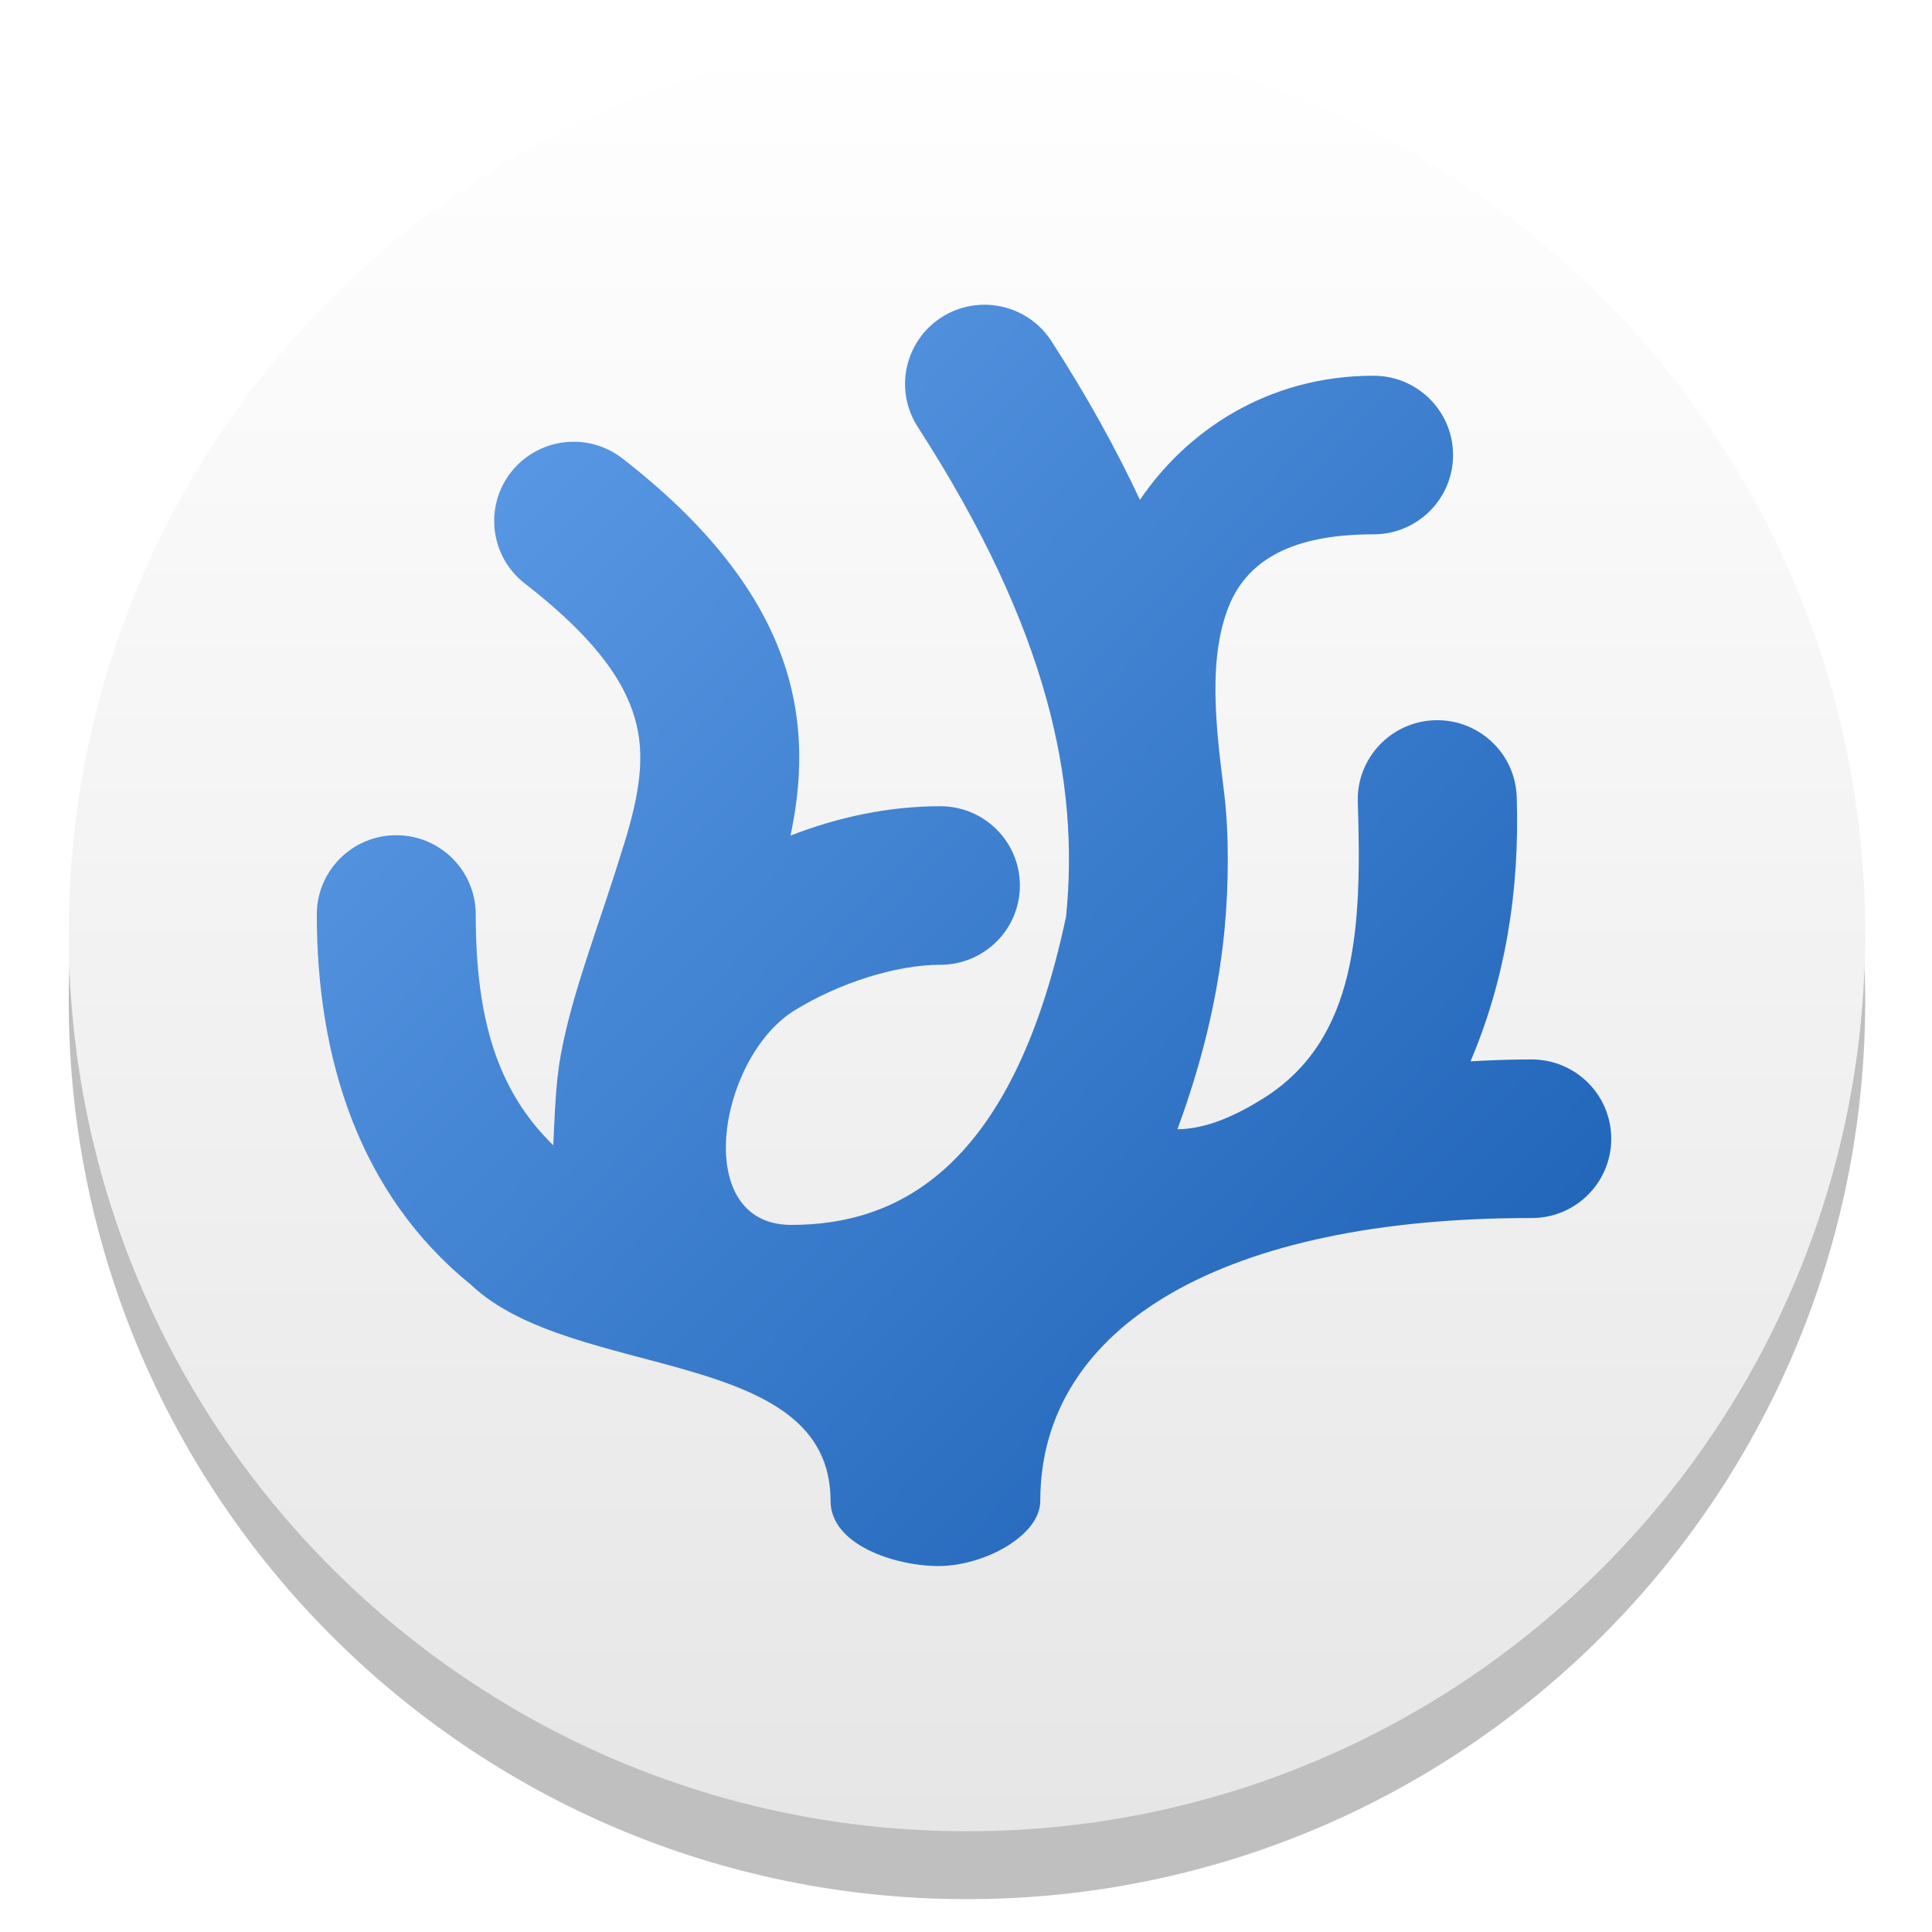
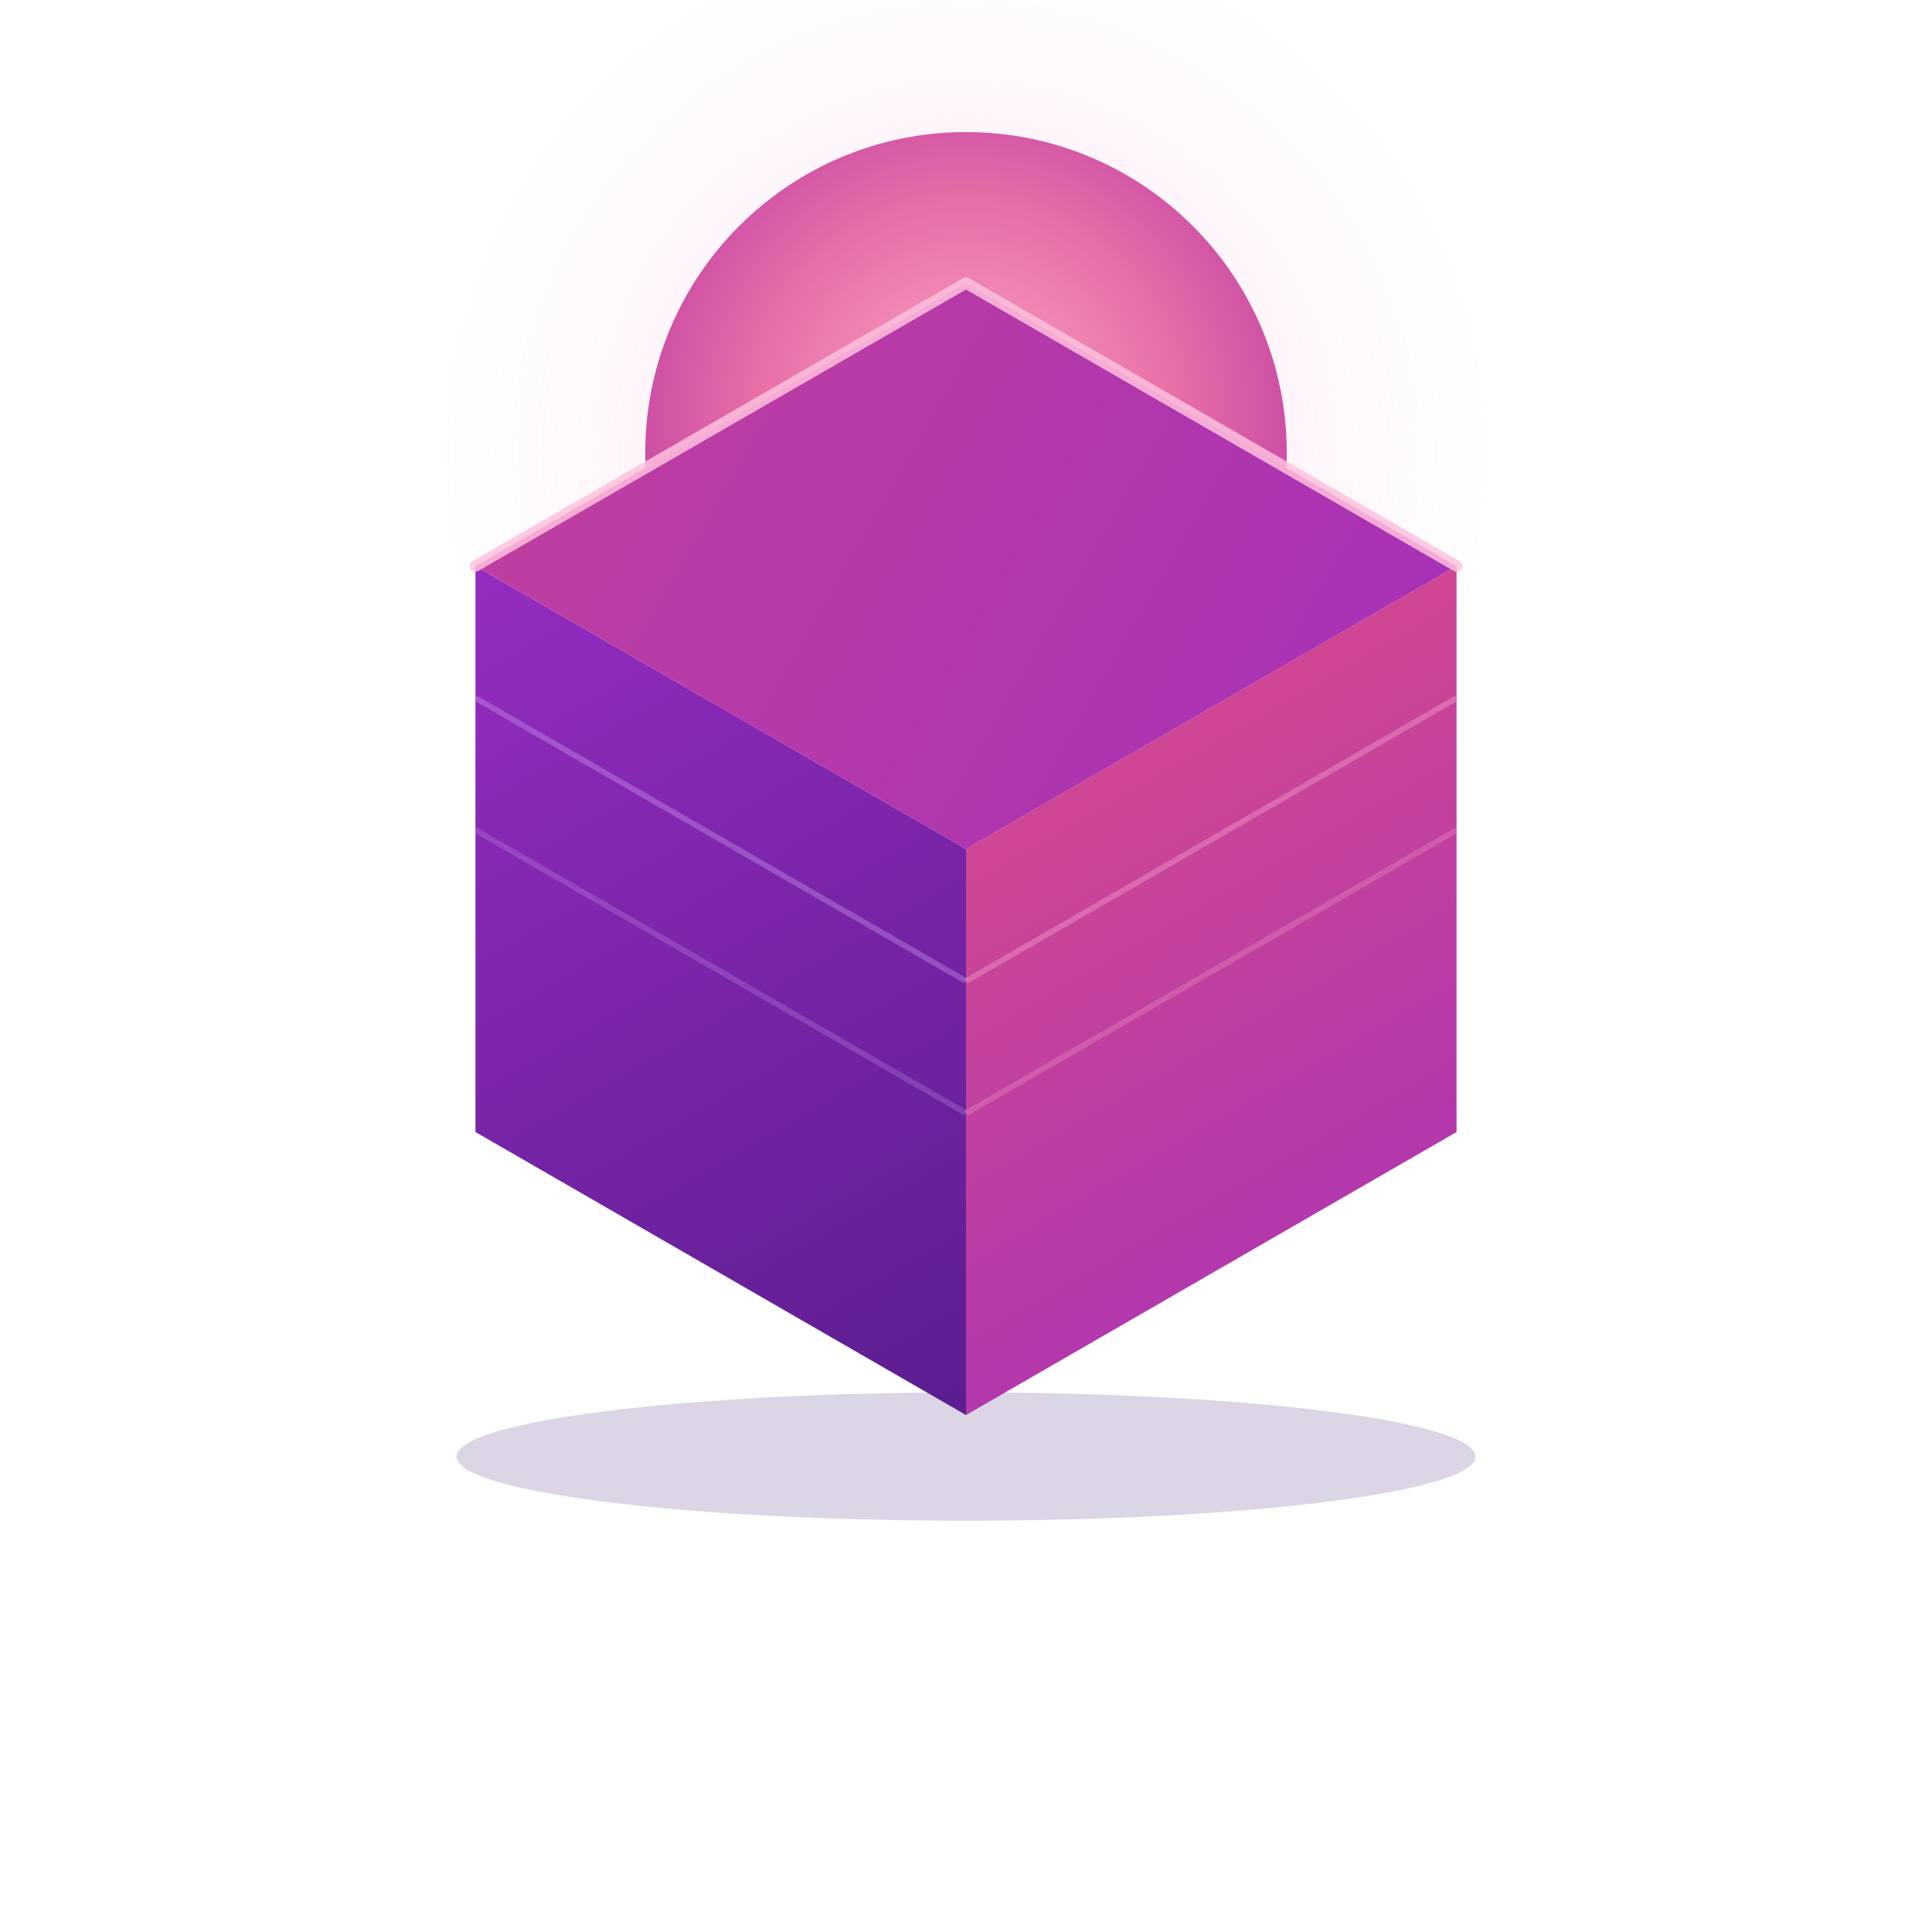
- <svg xmlns="http://www.w3.org/2000/svg" version="1.1" x="0" y="0" width="1024" height="1024" viewBox="0, 0, 100, 100">
+ <svg xmlns="http://www.w3.org/2000/svg" width="1024" height="1024" viewBox="0 0 1024 1024">
  <defs>
-     <linearGradient id="Gradient_1" gradientUnits="userSpaceOnUse" x1="-0.003" y1="1.302" x2="96.665" y2="94.573">
-       <stop offset="0" stop-color="#62A0EA" />
-       <stop offset="1" stop-color="#1A5FB4" />
+     <radialGradient id="sunGlow" gradientUnits="userSpaceOnUse" cx="512" cy="240" r="280">
+       <stop offset="0" stop-color="#F7B8D9" stop-opacity="0.35" />
+       <stop offset="1" stop-color="#F7B8D9" stop-opacity="0" />
+     </radialGradient>
+     <radialGradient id="sunGrad" gradientUnits="userSpaceOnUse" cx="512" cy="220" r="200">
+       <stop offset="0" stop-color="#F9A8CB" />
+       <stop offset="0.55" stop-color="#E86FA6" />
+       <stop offset="1" stop-color="#C13FA5" />
+     </radialGradient>
+     <linearGradient id="topGrad" x1="252" y1="150" x2="772" y2="450" gradientUnits="userSpaceOnUse">
+       <stop offset="0" stop-color="#C2409D" />
+       <stop offset="1" stop-color="#A430B9" />
    </linearGradient>
-     <linearGradient id="Gradient_2" gradientUnits="userSpaceOnUse" x1="55.473" y1="106.34" x2="55.473" y2="82.148" gradientTransform="matrix(3.983, 0, 0, 3.983, -219.133, -327.2)">
-       <stop offset="0" stop-color="#E6E6E6" />
-       <stop offset="1" stop-color="#FFFFFF" />
+     <linearGradient id="rightGrad" x1="512" y1="300" x2="772" y2="750" gradientUnits="userSpaceOnUse">
+       <stop offset="0" stop-color="#DE4E87" />
+       <stop offset="1" stop-color="#A430B9" />
+     </linearGradient>
+     <linearGradient id="leftGrad" x1="252" y1="300" x2="512" y2="750" gradientUnits="userSpaceOnUse">
+       <stop offset="0" stop-color="#952CC1" />
+       <stop offset="1" stop-color="#5B1D8F" />
+     </linearGradient>
+     <linearGradient id="wordGrad" x1="0" y1="850" x2="0" y2="940" gradientUnits="userSpaceOnUse">
+       <stop offset="0" stop-color="#BB3EA8" />
+       <stop offset="1" stop-color="#8929C5" />
    </linearGradient>
  </defs>
-   <g id="circle" transform="translate(1.8 1.8),scale(0.965)">
-     <path d="M50,3.642 L50,3.642 C76.608,3.642 98.179,25.213 98.179,51.821 L98.179,51.821 C98.179,78.43 76.608,100 50,100 L50,100 C23.392,100 1.821,78.43 1.821,51.821 L1.821,51.821 C1.821,25.213 23.392,3.642 50,3.642 z" fill="#808080" id="rect6638" opacity="0.5" />
-     <path d="M50,0 L50,0 C76.608,0 98.179,21.57 98.179,48.179 L98.179,48.179 C98.179,74.787 76.608,96.358 50,96.358 L50,96.358 C23.392,96.358 1.821,74.787 1.821,48.179 L1.821,48.179 C1.821,21.57 23.392,0 50,0 z" fill="url(#Gradient_2)" id="rect5668" />
-   </g>
-   <g id="codium" transform="translate(16.4 14.9),scale(0.67)">
-     <path d="M48.26,2.274 C45.406,4.105 44.583,7.898 46.422,10.742 C56.531,26.397 58.917,38.205 57.882,48.553 C53.698,68.369 44.603,72.389 36.655,72.389 C28.895,72.389 30.973,59.618 36.806,55.88 C40.288,53.706 44.748,52.293 48.171,52.293 C51.563,52.293 54.313,49.552 54.313,46.17 C54.313,42.787 51.563,40.046 48.171,40.046 C44.173,40.046 40.251,40.886 36.59,42.316 C37.338,38.787 37.614,34.973 36.647,30.919 C35.179,24.763 30.953,18.883 23.615,13.183 C22.33,12.183 20.7,11.734 19.083,11.934 C17.466,12.134 15.995,12.966 14.994,14.248 C12.912,16.918 13.394,20.766 16.072,22.843 C22.05,27.486 24.024,30.923 24.699,33.752 C25.374,36.581 24.831,39.616 23.475,43.786 C21.742,49.406 19.73,54.423 18.848,59.234 C18.414,61.602 18.377,64.179 18.265,66.238 C13.96,62.042 12.275,56.502 12.275,48.407 C12.274,45.025 9.524,42.283 6.133,42.284 C2.744,42.287 -0.002,45.027 -0.003,48.407 C-0.003,59.463 3.23,69.983 11.895,77.001 C19.739,84.474 39.686,81.712 39.686,93.709 C39.686,97.095 44.642,98.743 48.033,98.743 C51.511,98.743 55.888,96.418 55.888,93.709 C55.888,80.097 70.233,71.824 93.848,71.86 C97.24,71.865 99.992,69.126 99.997,65.744 C100.003,62.361 97.259,59.614 93.867,59.608 C92.252,59.606 90.678,59.661 89.126,59.753 C91.766,53.544 92.937,46.708 92.695,39.324 C92.583,35.943 89.745,33.293 86.356,33.403 C82.963,33.513 80.305,36.346 80.416,39.729 C80.736,49.397 80.374,58.03 73.171,62.581 C71.123,63.874 68.742,64.996 66.484,64.996 C68.237,60.228 69.561,55.195 70.103,49.77 C70.449,46.308 70.486,42.195 70.091,39 C69.478,34.05 68.738,28.436 70.617,24.207 C72.305,20.565 76.087,19.04 81.64,19.04 C85.029,19.037 87.775,16.296 87.776,12.917 C87.778,9.534 85.031,6.79 81.64,6.787 C73.388,6.787 67.133,11.13 63.587,16.377 C61.733,12.417 59.475,8.336 56.747,4.112 C55.866,2.747 54.478,1.788 52.887,1.443 C52.099,1.272 51.285,1.257 50.491,1.399 C49.697,1.542 48.939,1.839 48.26,2.274 z" fill="url(#Gradient_1)" id="path6008" />
-   </g>
+   <circle cx="512" cy="240" r="280" fill="url(#sunGlow)" />
+   <circle cx="512" cy="240" r="170" fill="url(#sunGrad)" />
+   <ellipse cx="512" cy="772" rx="270" ry="34" fill="#3B1470" opacity="0.18" />
+   <polygon points="252,300 512,450 512,750 252,600" fill="url(#leftGrad)" />
+   <polygon points="512,450 772,300 772,600 512,750" fill="url(#rightGrad)" />
+   <polygon points="512,150 772,300 512,450 252,300" fill="url(#topGrad)" />
+   <path d="M252 300 L512 150 L772 300" fill="none" stroke="#FFC1DE" stroke-width="6" stroke-opacity="0.85" stroke-linejoin="round" stroke-linecap="round" />
+   <path d="M512 520 L772 370" stroke="#F2A6CE" stroke-width="3" stroke-opacity="0.4" />
+   <path d="M512 590 L772 440" stroke="#F2A6CE" stroke-width="3" stroke-opacity="0.28" />
+   <path d="M512 520 L252 370" stroke="#CDA7EE" stroke-width="3" stroke-opacity="0.35" />
+   <path d="M512 590 L252 440" stroke="#CDA7EE" stroke-width="3" stroke-opacity="0.25" />
</svg>
